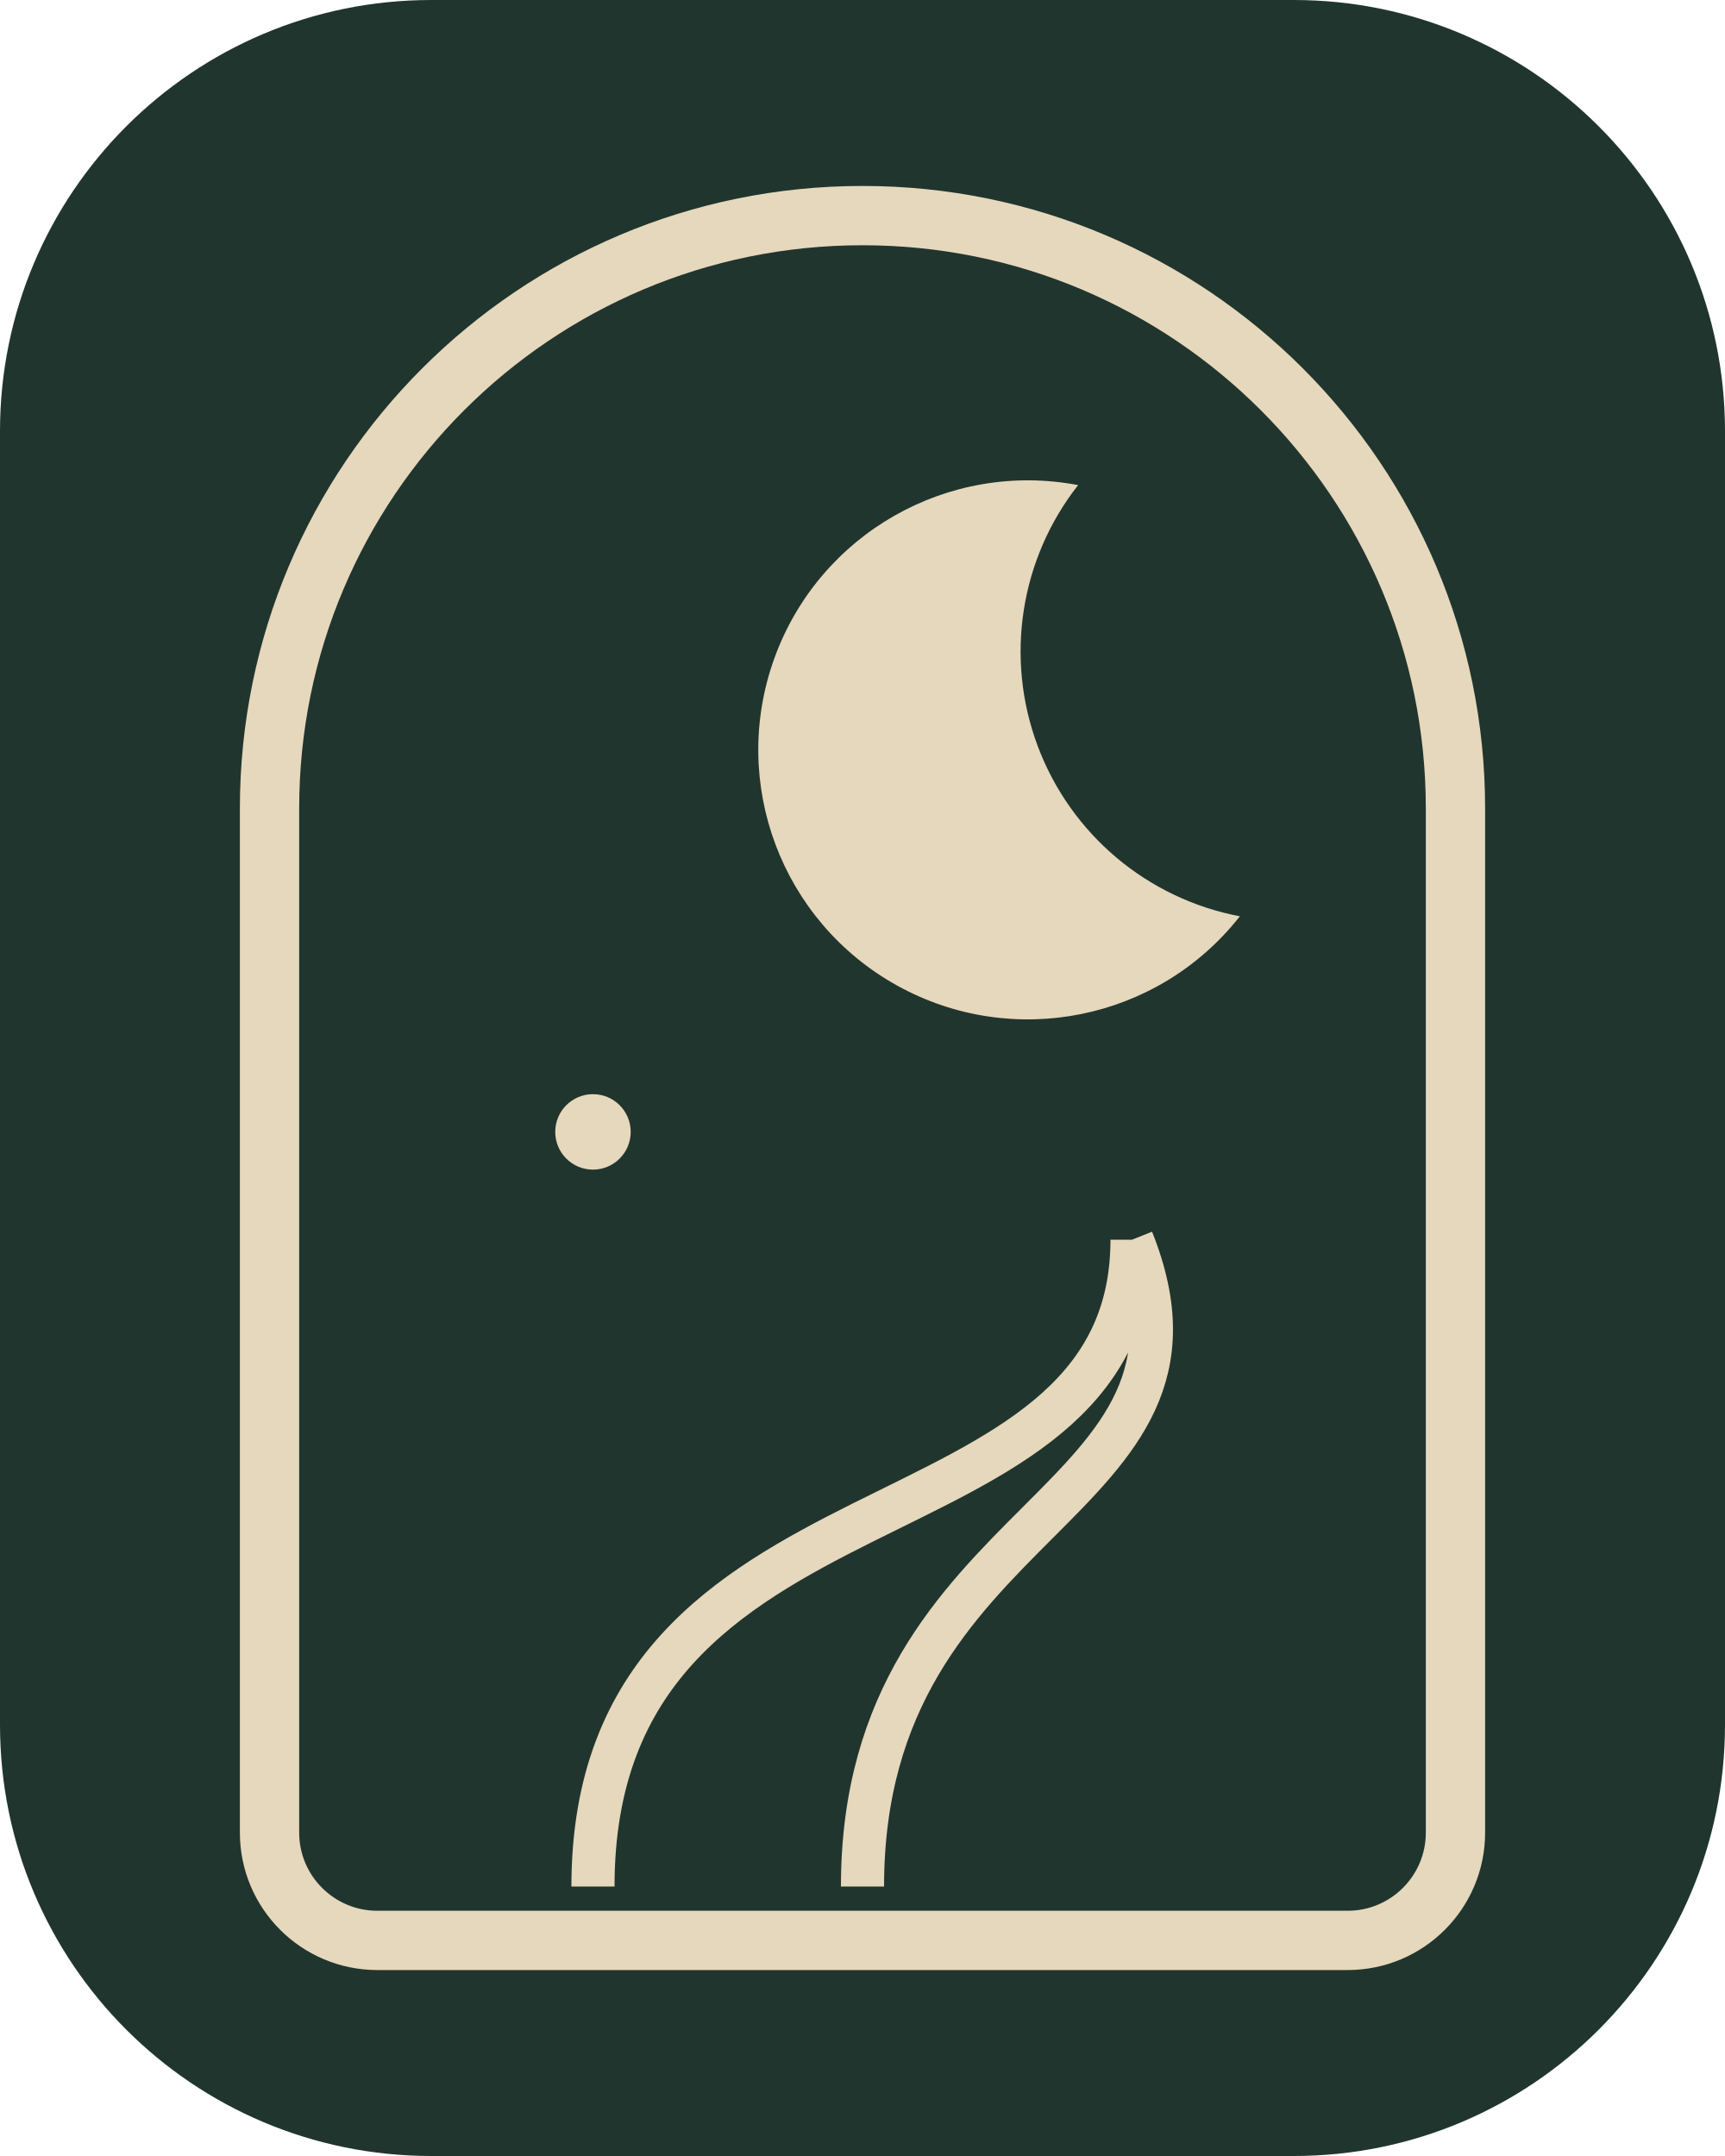
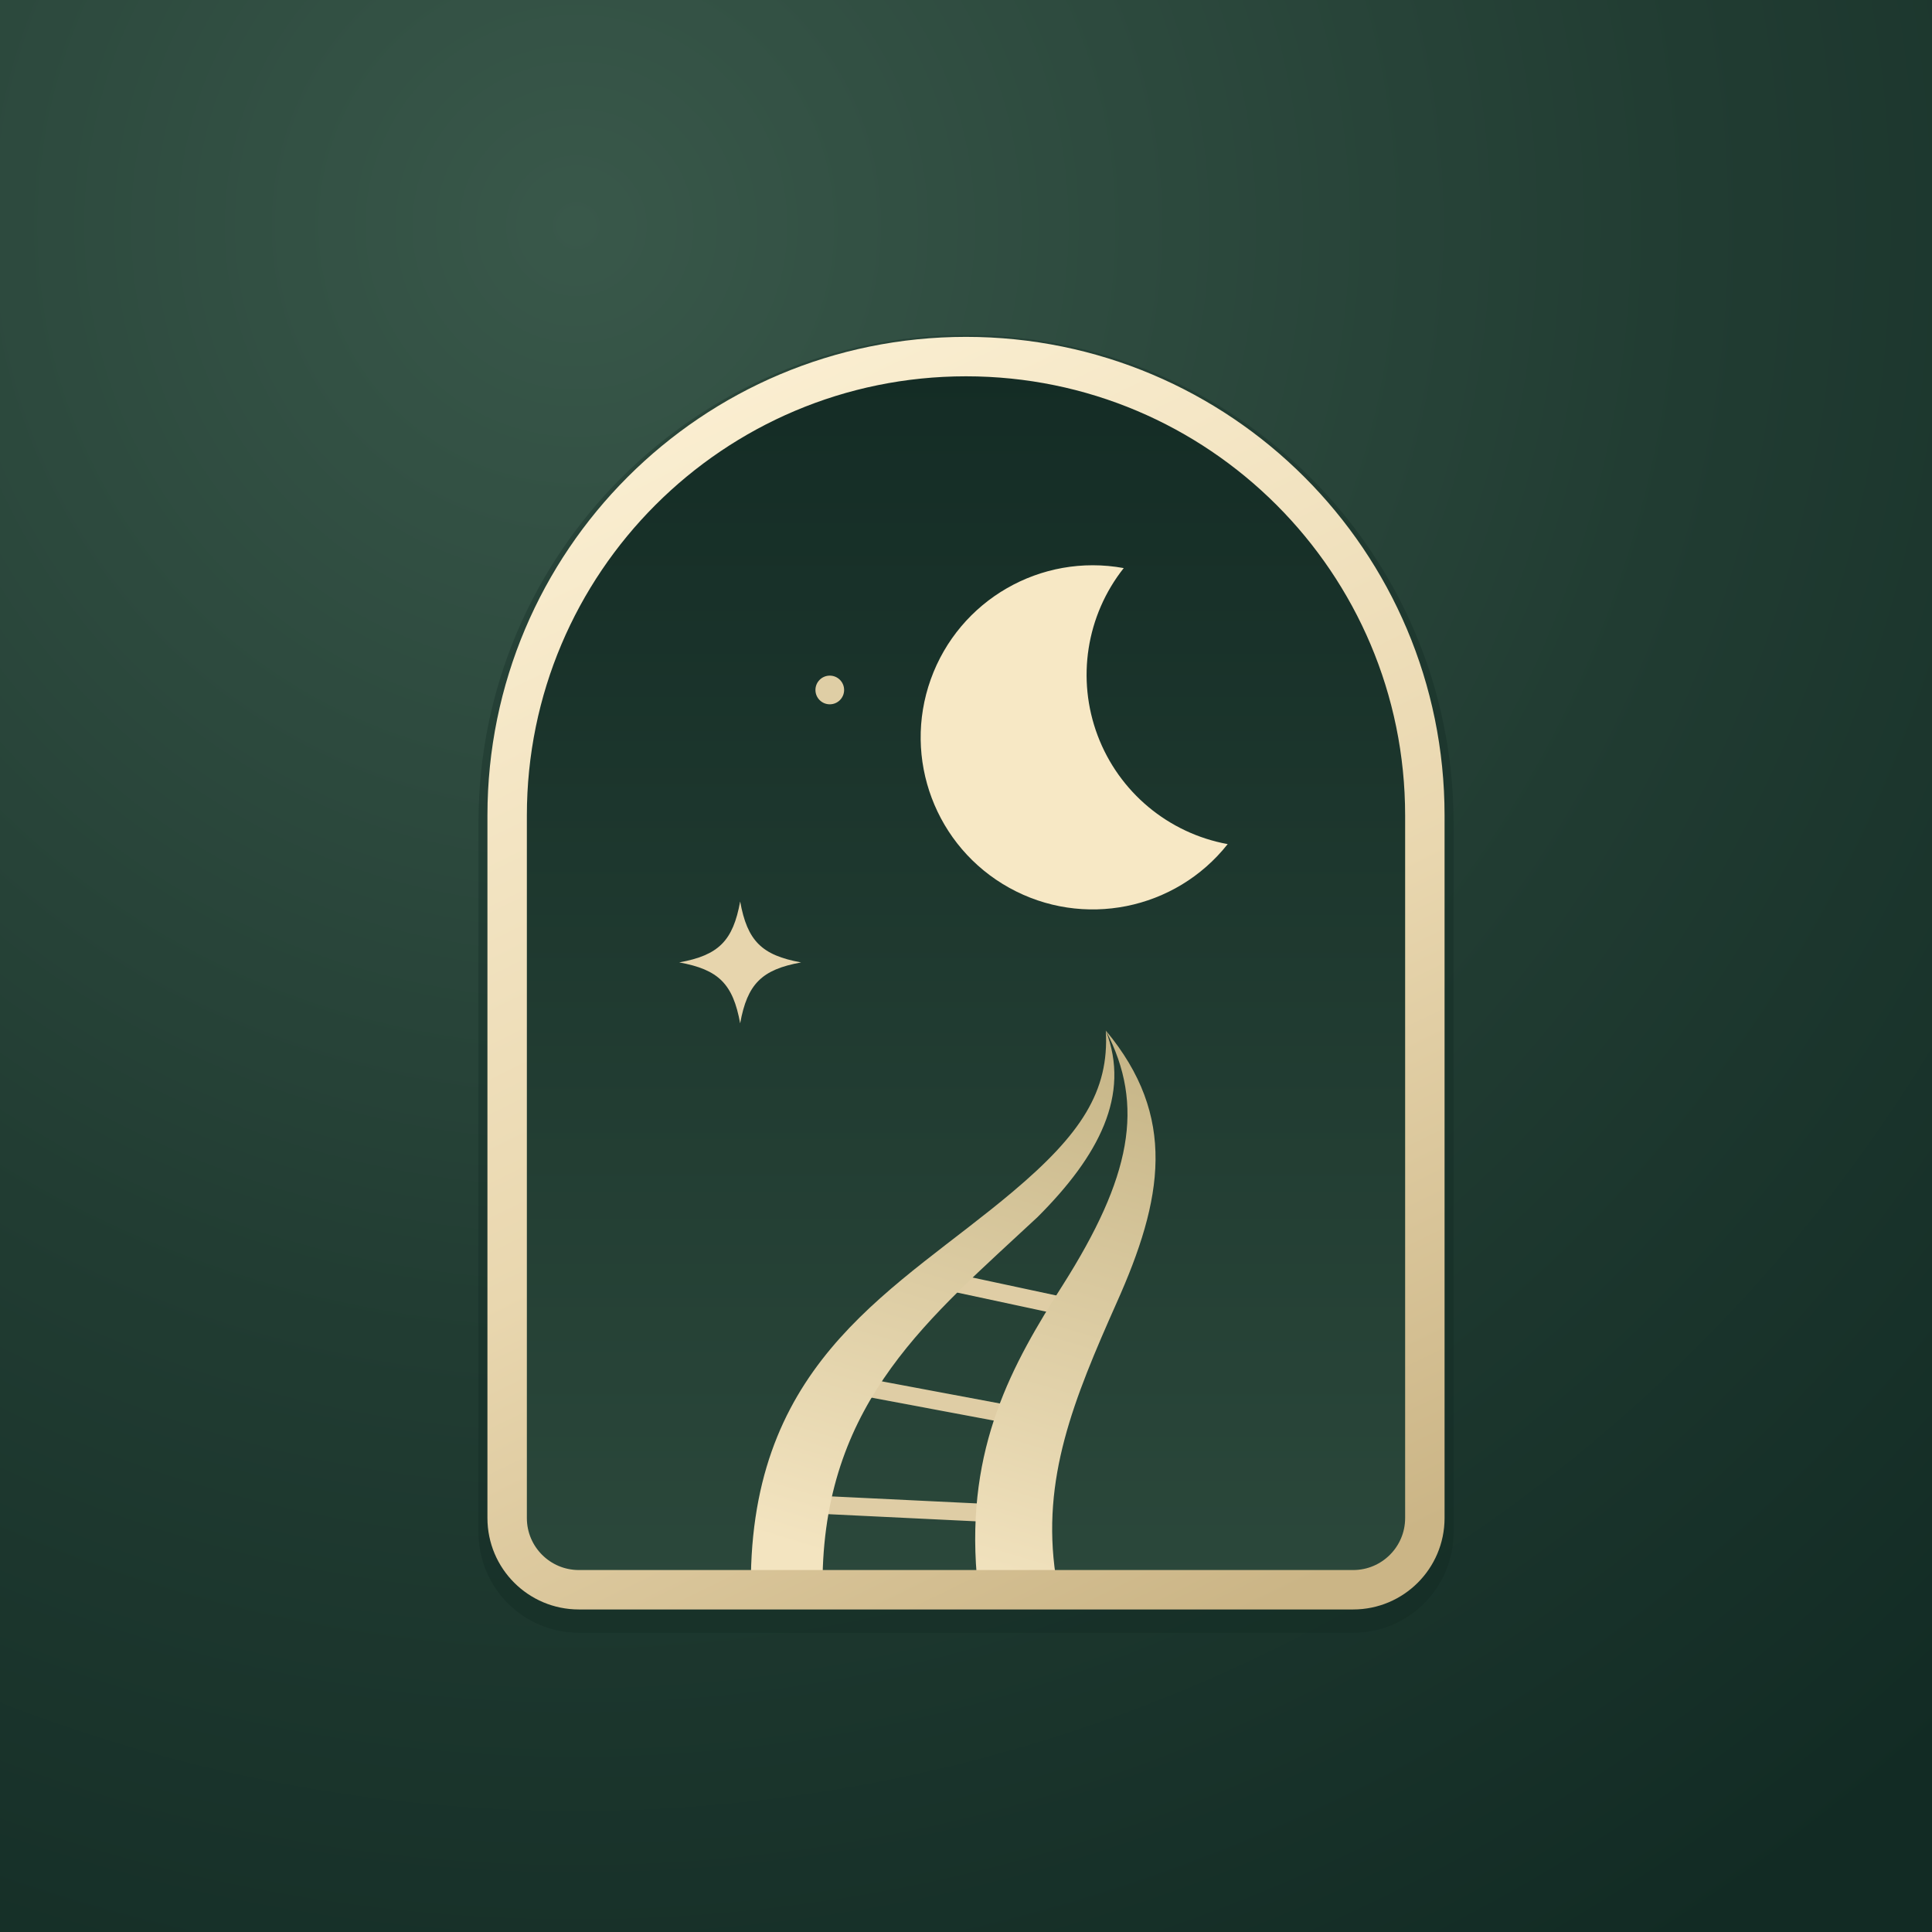
- <svg xmlns="http://www.w3.org/2000/svg" viewBox="0 0 32 40" fill="none">
-   <rect width="32" height="40" rx="8" fill="#21352f" />
-   <path d="M5 34V15a11 11 0 0 1 22 0v19a2 2 0 0 1-2 2H7a2 2 0 0 1-2-2Z" stroke="#e6d8bc" stroke-width="1.1" />
-   <path d="M20 9a5 5 0 1 0 3 8 5 5 0 0 1-3-8Z" fill="#e6d8bc" />
-   <path d="M11 35c0-8 10-6 10-12M16 35c0-7 7-7 5-12" stroke="#e6d8bc" stroke-width=".8" />
-   <circle cx="11" cy="21" r=".7" fill="#e6d8bc" />
+ <svg xmlns="http://www.w3.org/2000/svg" width="512" height="512" viewBox="0 0 512 512" fill="none">
+   <defs>
+     <radialGradient id="forest" cx=".3" cy=".12" r="1.05">
+       <stop stop-color="#39584a" />
+       <stop offset=".55" stop-color="#213c32" />
+       <stop offset="1" stop-color="#122b24" />
+     </radialGradient>
+     <linearGradient id="night" x1="256" y1="90" x2="256" y2="430" gradientUnits="userSpaceOnUse">
+       <stop stop-color="#142c25" />
+       <stop offset="1" stop-color="#2b483b" />
+     </linearGradient>
+     <linearGradient id="ivory" x1="174" y1="94" x2="340" y2="434" gradientUnits="userSpaceOnUse">
+       <stop stop-color="#fbefd2" />
+       <stop offset=".55" stop-color="#e9d7af" />
+       <stop offset="1" stop-color="#cbb586" />
+     </linearGradient>
+     <linearGradient id="rails" x1="280" y1="276" x2="235" y2="426" gradientUnits="userSpaceOnUse">
+       <stop stop-color="#c7b688" />
+       <stop offset="1" stop-color="#f3e4c0" />
+     </linearGradient>
+   </defs>
+   <path fill="url(#forest)" d="M0 0h512v512H0z" />
+   <g transform="translate(12.8 12.8) scale(.95)">
+     <path d="M148 434a20 20 0 0 1-20-20V216a128 128 0 0 1 256 0v198a20 20 0 0 1-20 20Z" stroke="#10251e" stroke-opacity=".3" stroke-width="16" />
+     <path d="M148 430a20 20 0 0 1-20-20V214a128 128 0 0 1 256 0v196a20 20 0 0 1-20 20Z" fill="url(#night)" />
+     <path d="M300 145a48 48 0 1 0 29 77 48 48 0 0 1-29-77Z" fill="#f7e8c5" />
+     <path d="M193 238c2 11 6 15 17 17-11 2-15 6-17 17-2-11-6-15-17-17 11-2 15-6 17-17Z" fill="#e7d5ad" />
+     <circle cx="218" cy="179" r="4" fill="#dfcea5" />
+     <g stroke="#dfcda5" stroke-linecap="round" stroke-width="5">
+       <path d="m251 344 42 9" />
+       <path d="m225 373 48 9" />
+       <path d="m209 406 62 3" />
+     </g>
+     <g fill="url(#rails)">
+       <path d="M196 426c1-61 41-80 73-107 19-16 27-28 26-45 7 18-2 35-19 52-30 28-59 51-60 100Z" />
+       <path d="M259 426c-3-36 10-59 24-81 19-30 23-50 12-71 20 24 16 47 3 76-12 27-21 49-17 76Z" />
+     </g>
+     <path d="M148 430a20 20 0 0 1-20-20V214a128 128 0 0 1 256 0v196a20 20 0 0 1-20 20Z" stroke="url(#ivory)" stroke-width="11" />
+   </g>
</svg>
